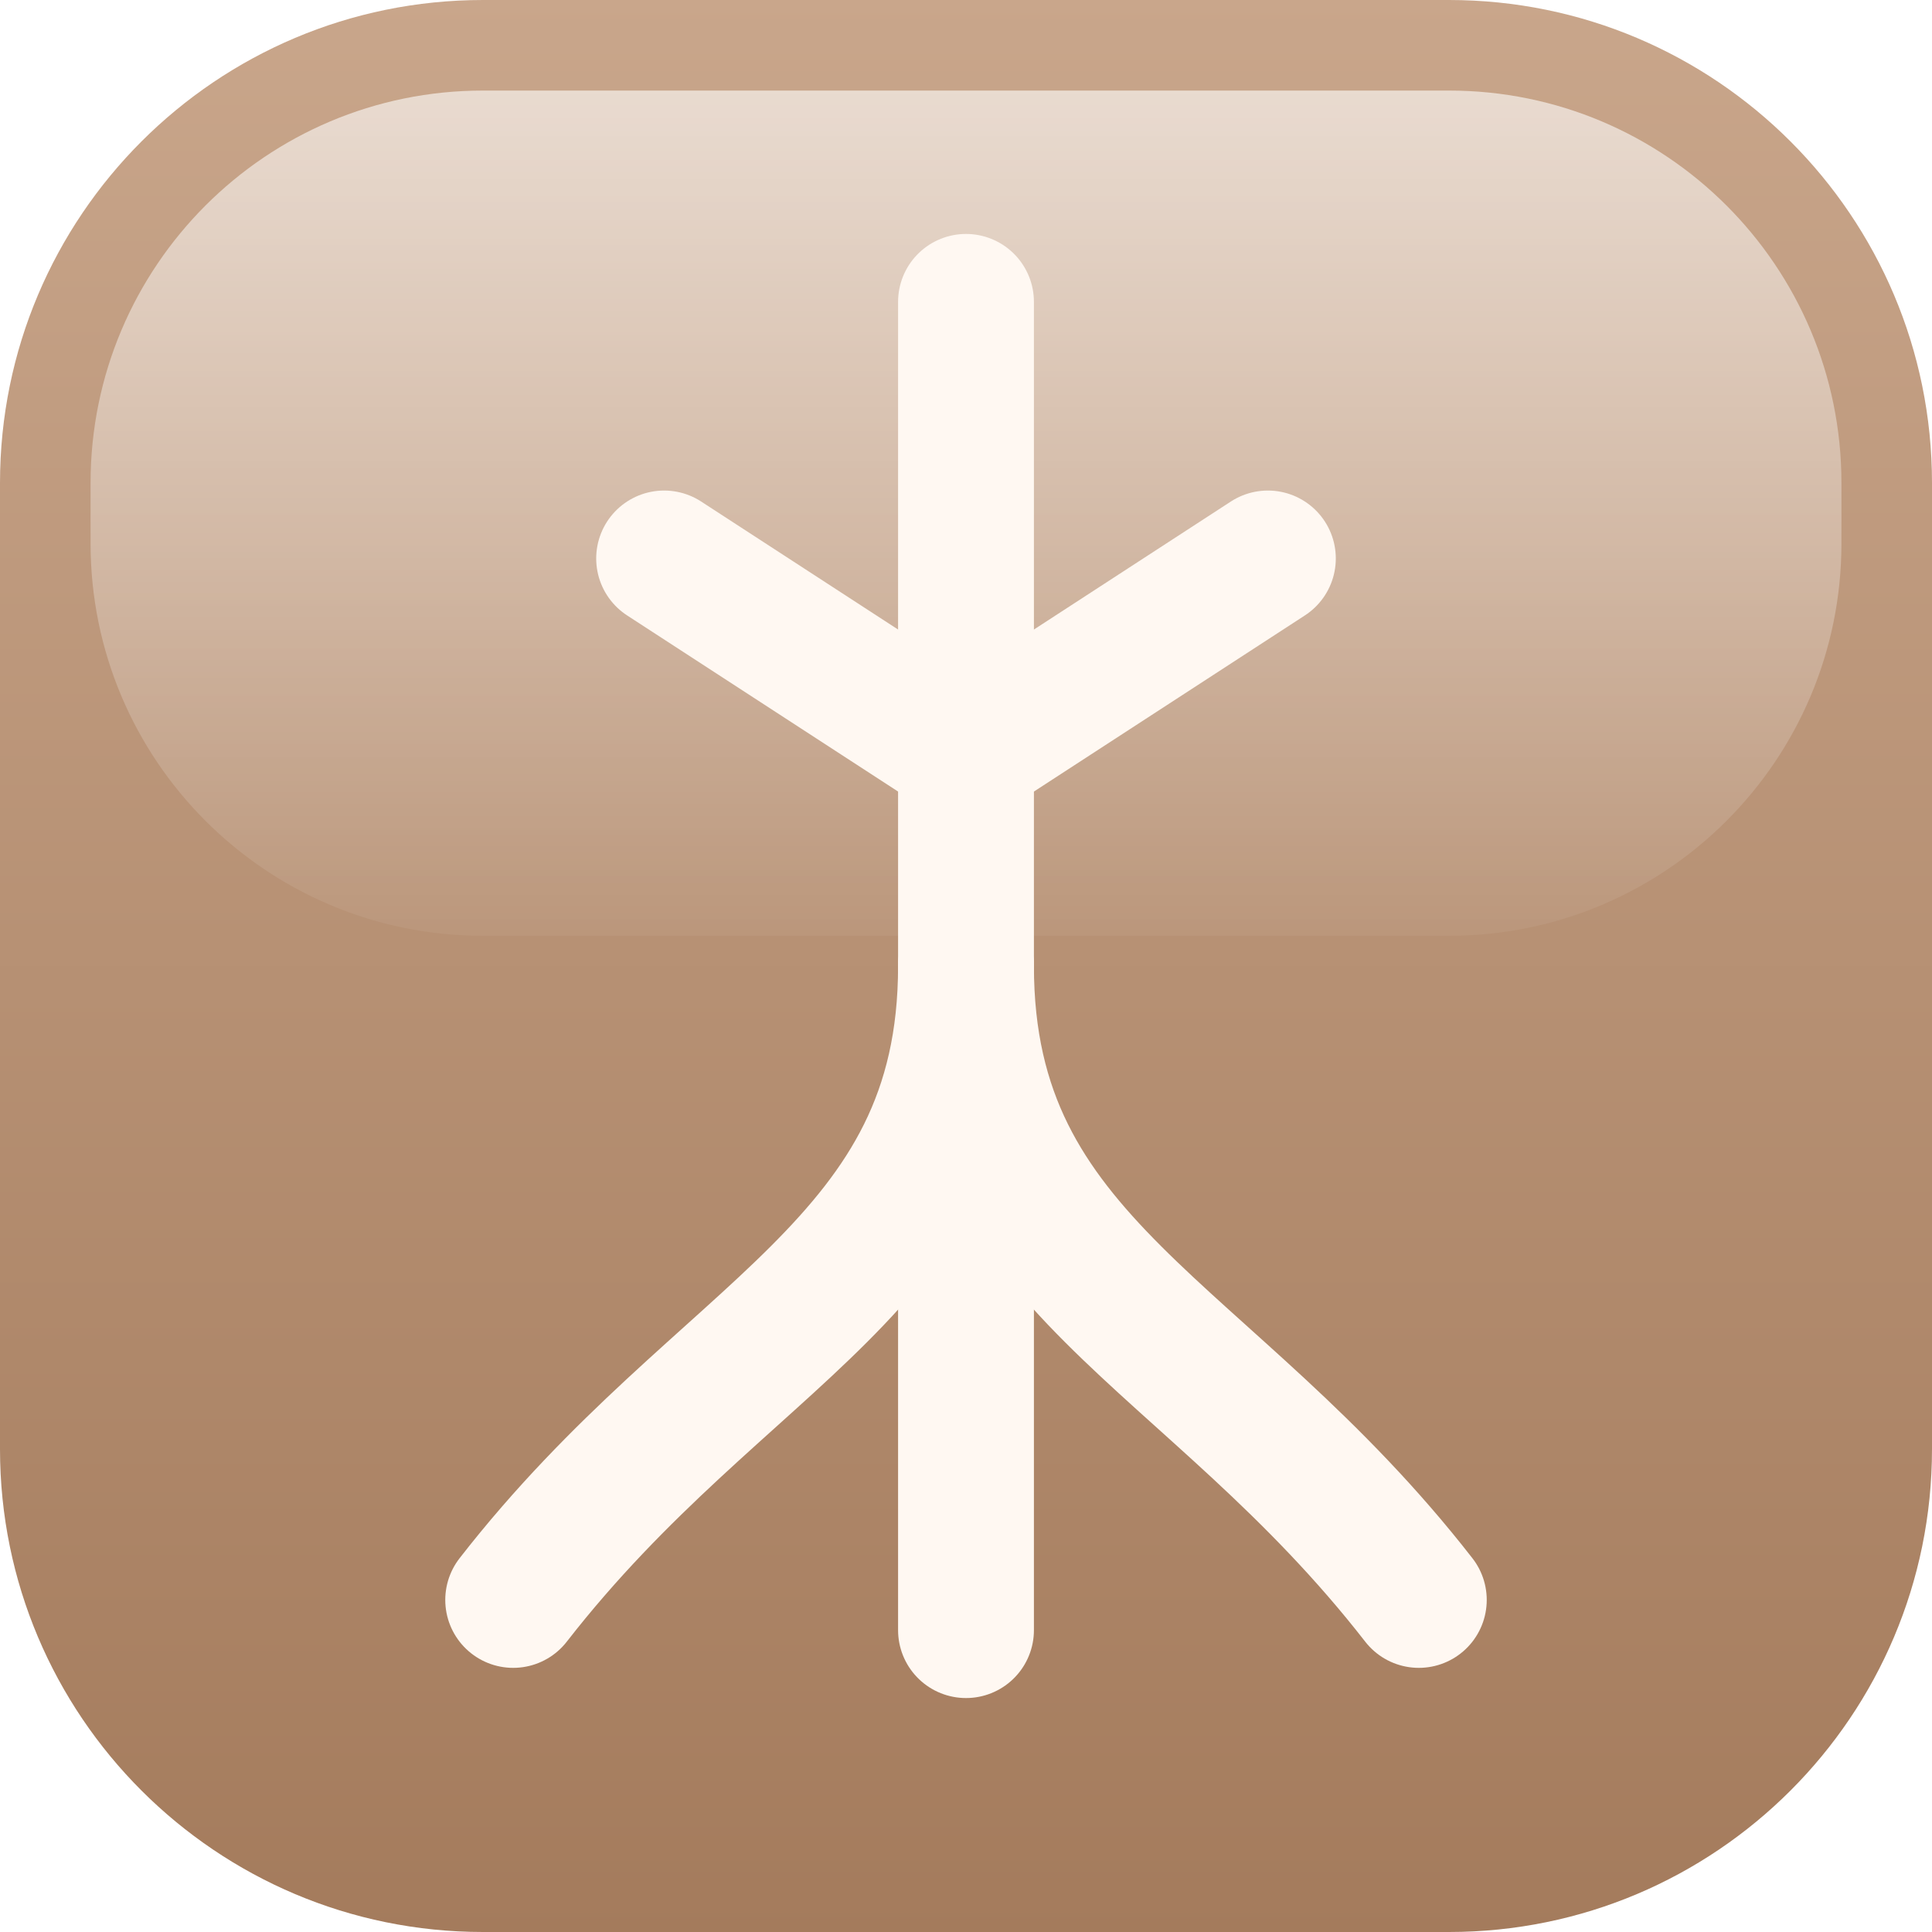
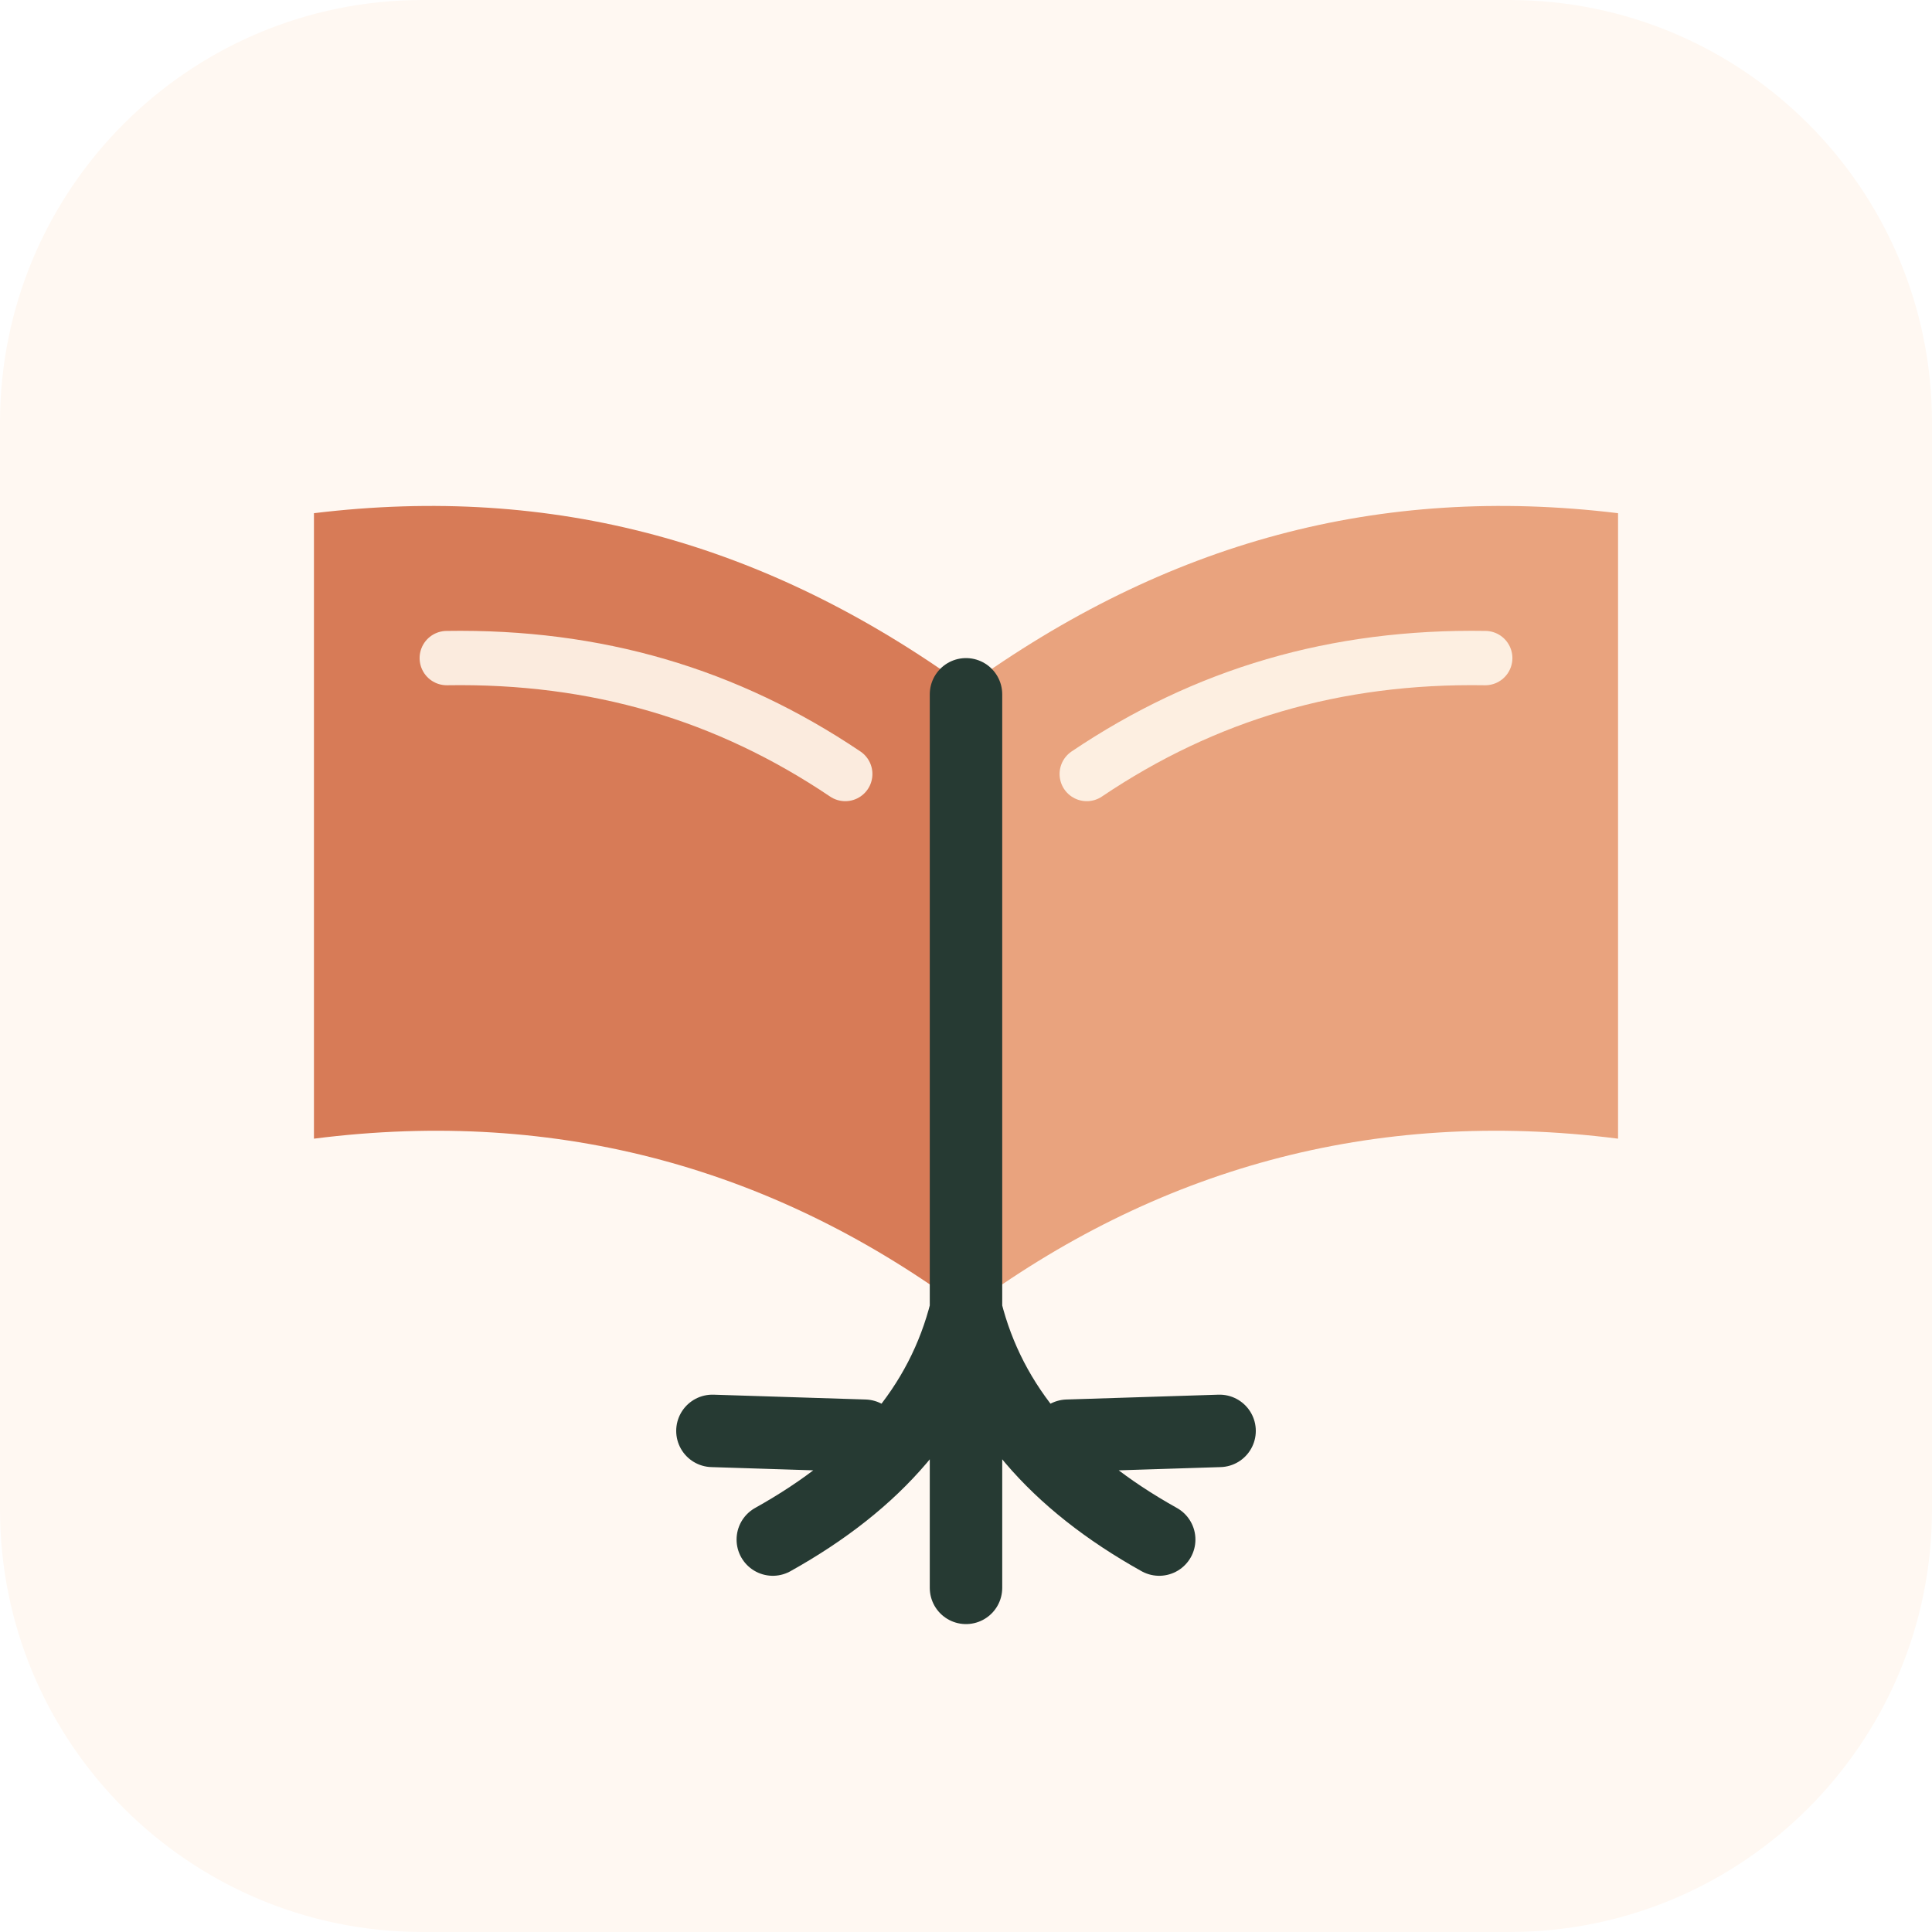
- <svg xmlns="http://www.w3.org/2000/svg" viewBox="0 0 64 64">
-   <defs>
-     <linearGradient id="fill" x1="0" y1="0" x2="0" y2="1">
-       <stop offset="0" stop-color="#c9a68b" />
-       <stop offset="1" stop-color="#a47b5c" />
-     </linearGradient>
-     <linearGradient id="shine" x1="0" y1="0" x2="0" y2="1">
-       <stop offset="0" stop-color="#fff" stop-opacity="0.6" />
-       <stop offset="1" stop-color="#fff" stop-opacity="0.05" />
-     </linearGradient>
-   </defs>
-   <rect width="64" height="64" rx="16" fill="url(#fill)" />
-   <rect x="3" y="3" width="58" height="28" rx="13" fill="url(#shine)" />
-   <g fill="none" stroke="#fff8f2" stroke-width="4.5" stroke-linecap="round" stroke-linejoin="round">
-     <path d="M32 10v22" />
-     <path d="M32 32c0 10-8 12-15 21" />
-     <path d="M32 32c0 10 8 12 15 21" />
-     <path d="M32 32v22" />
-     <path d="M22 18.500 32 25l10-6.500" />
+ <svg xmlns="http://www.w3.org/2000/svg" viewBox="0 0 64 64" fill="none">
+   <rect width="64" height="64" rx="14" fill="#FFF8F2" />
+   <g transform="translate(6.400 5.400) scale(0.800)">
+     <path fill="#D77B57" d="M5 14.500c9.900-1.200 18.700 1.200 27 7.200v25.800C24.200 41.700 15.200 39.100 5 40.400V14.500Z" />
+     <path fill="#E9A37E" d="M59 14.500c-9.900-1.200-18.700 1.200-27 7.200v25.800c7.800-5.800 16.800-8.400 27-7.100V14.500Z" />
+     <path d="M32 22v25.500M32 47.500c-1 4-3.700 7.100-8 9.500M32 47.500c1 4 3.700 7.100 8 9.500M32 49.500V59M27.800 52.700l-6.300-.2M36.200 52.700l6.300-.2" stroke="#263A33" stroke-width="3" stroke-linecap="round" stroke-linejoin="round" />
+     <path d="M10.500 20.500c6.200-.1 11.600 1.500 16.500 4.800M53.500 20.500c-6.200-.1-11.600 1.500-16.500 4.800" stroke="#FFF7EC" stroke-width="2.250" stroke-linecap="round" opacity=".9" />
  </g>
</svg>
